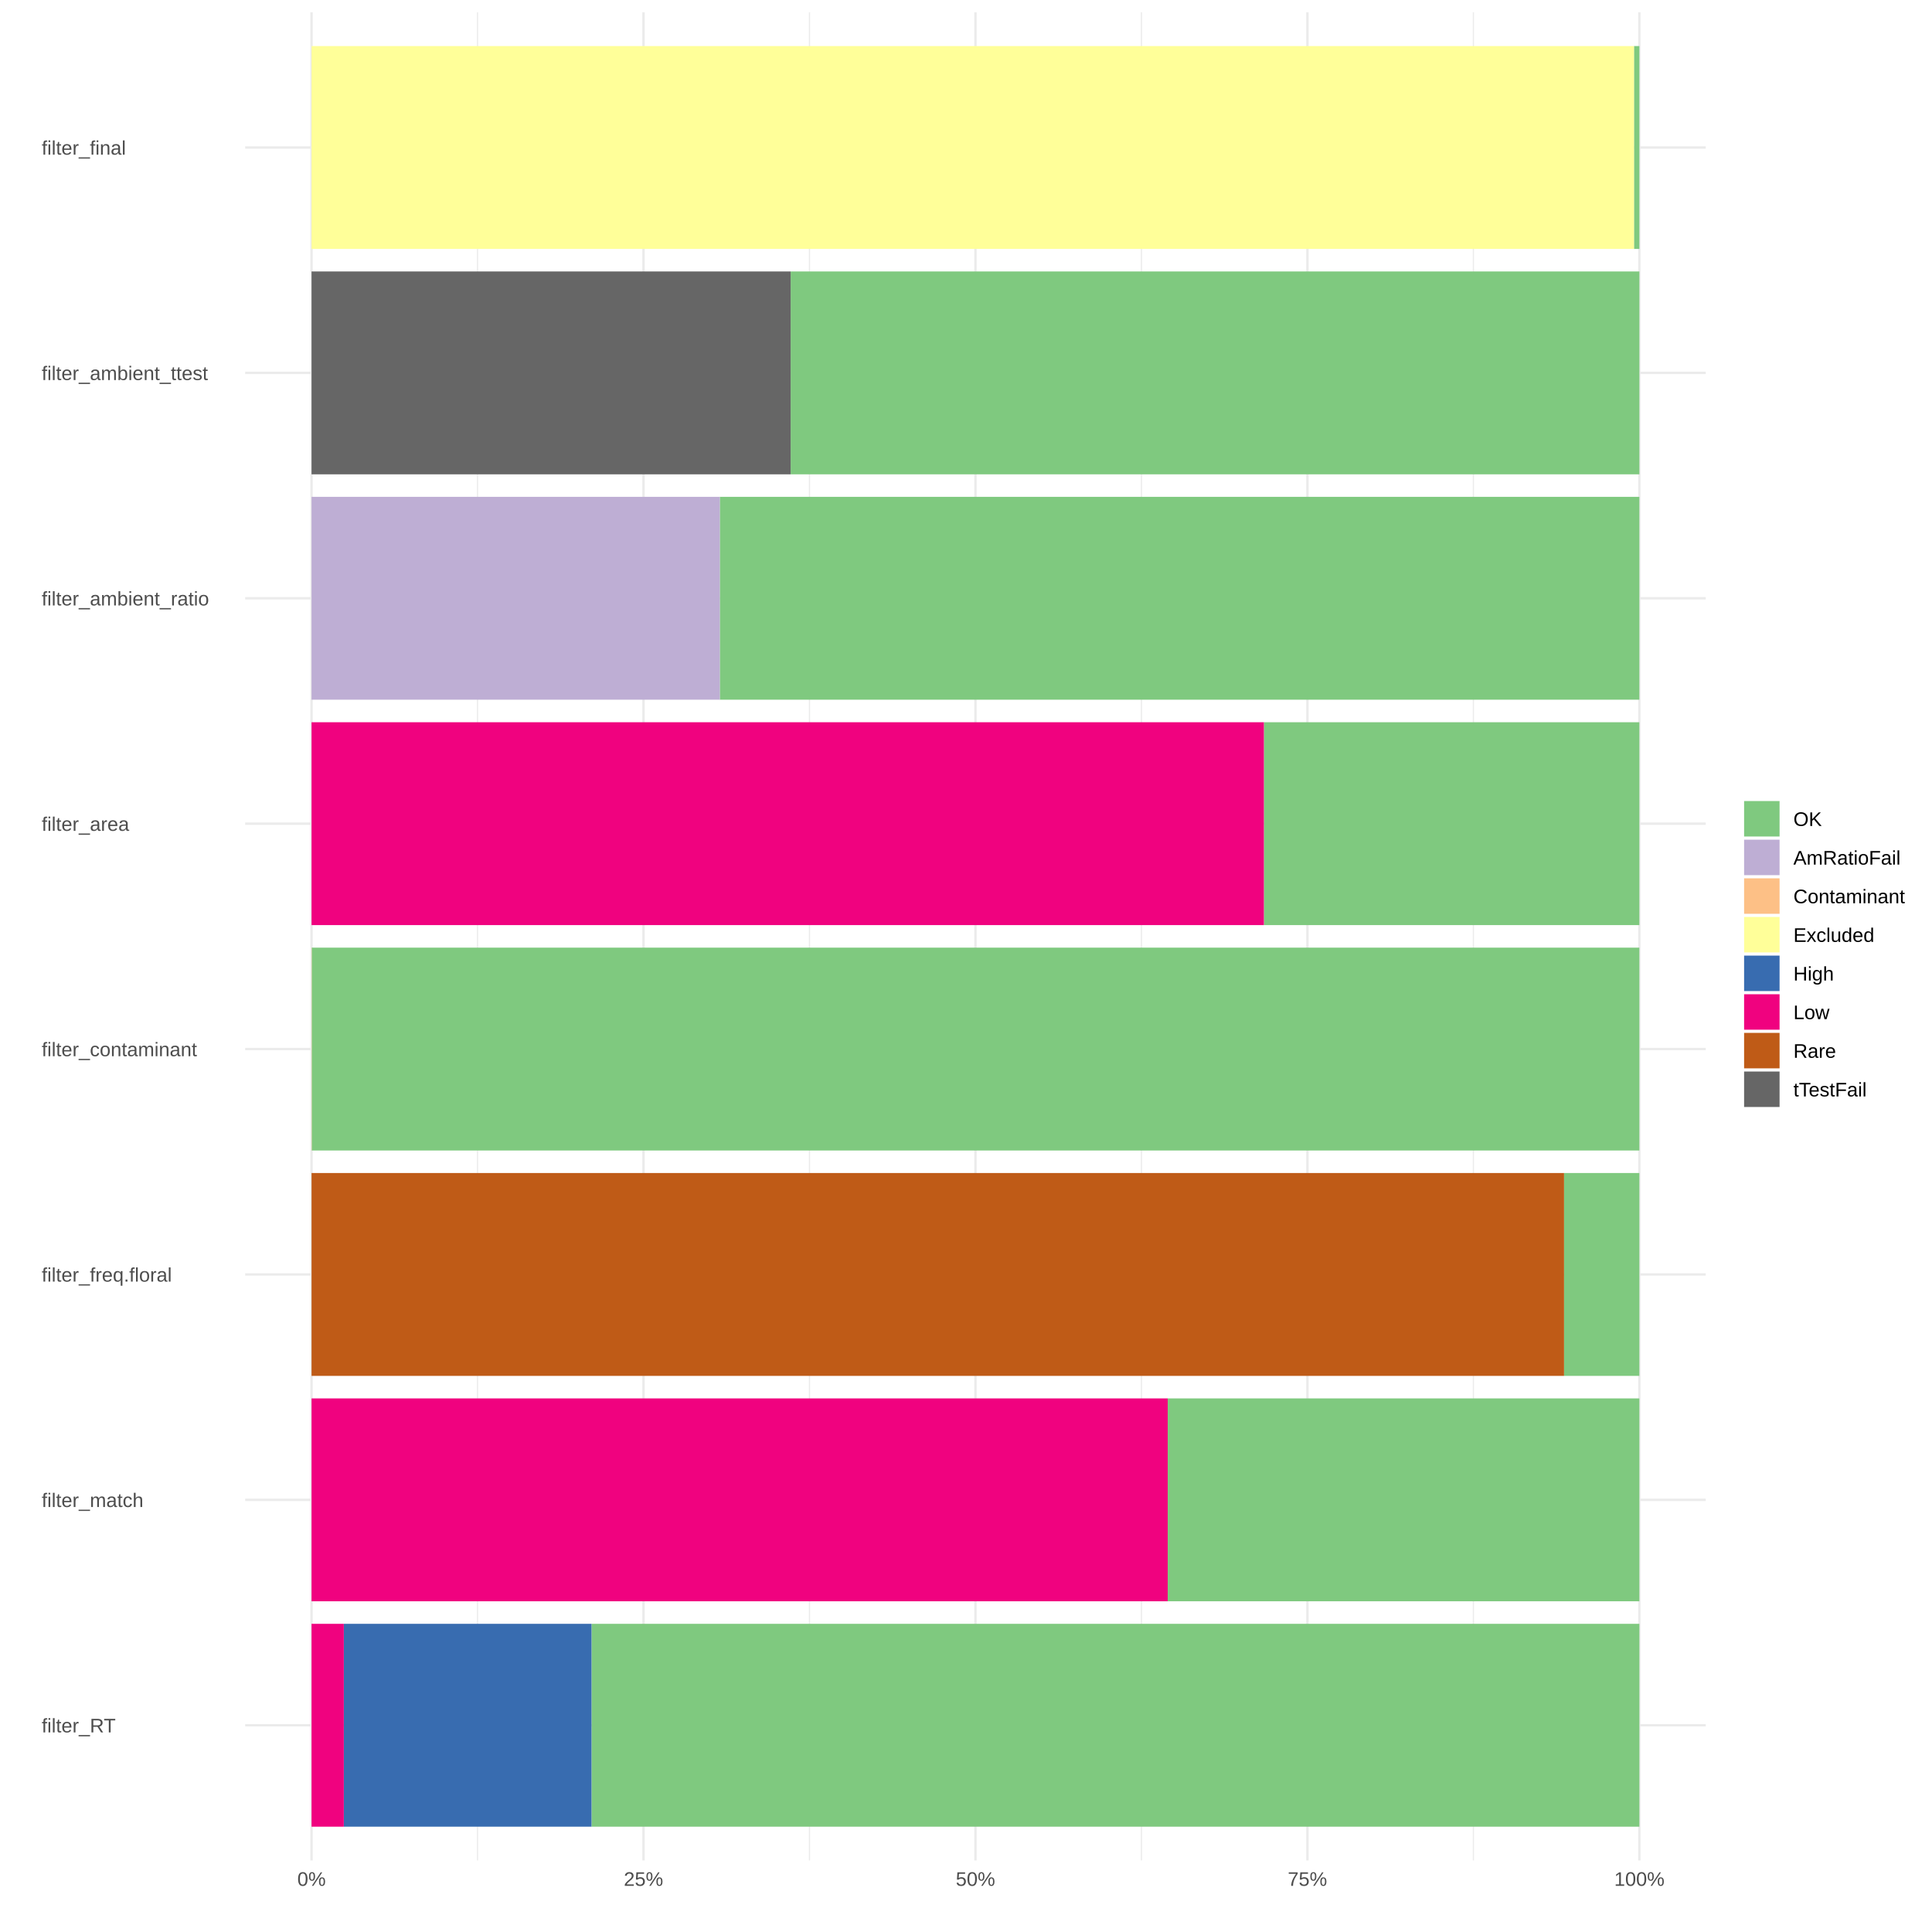
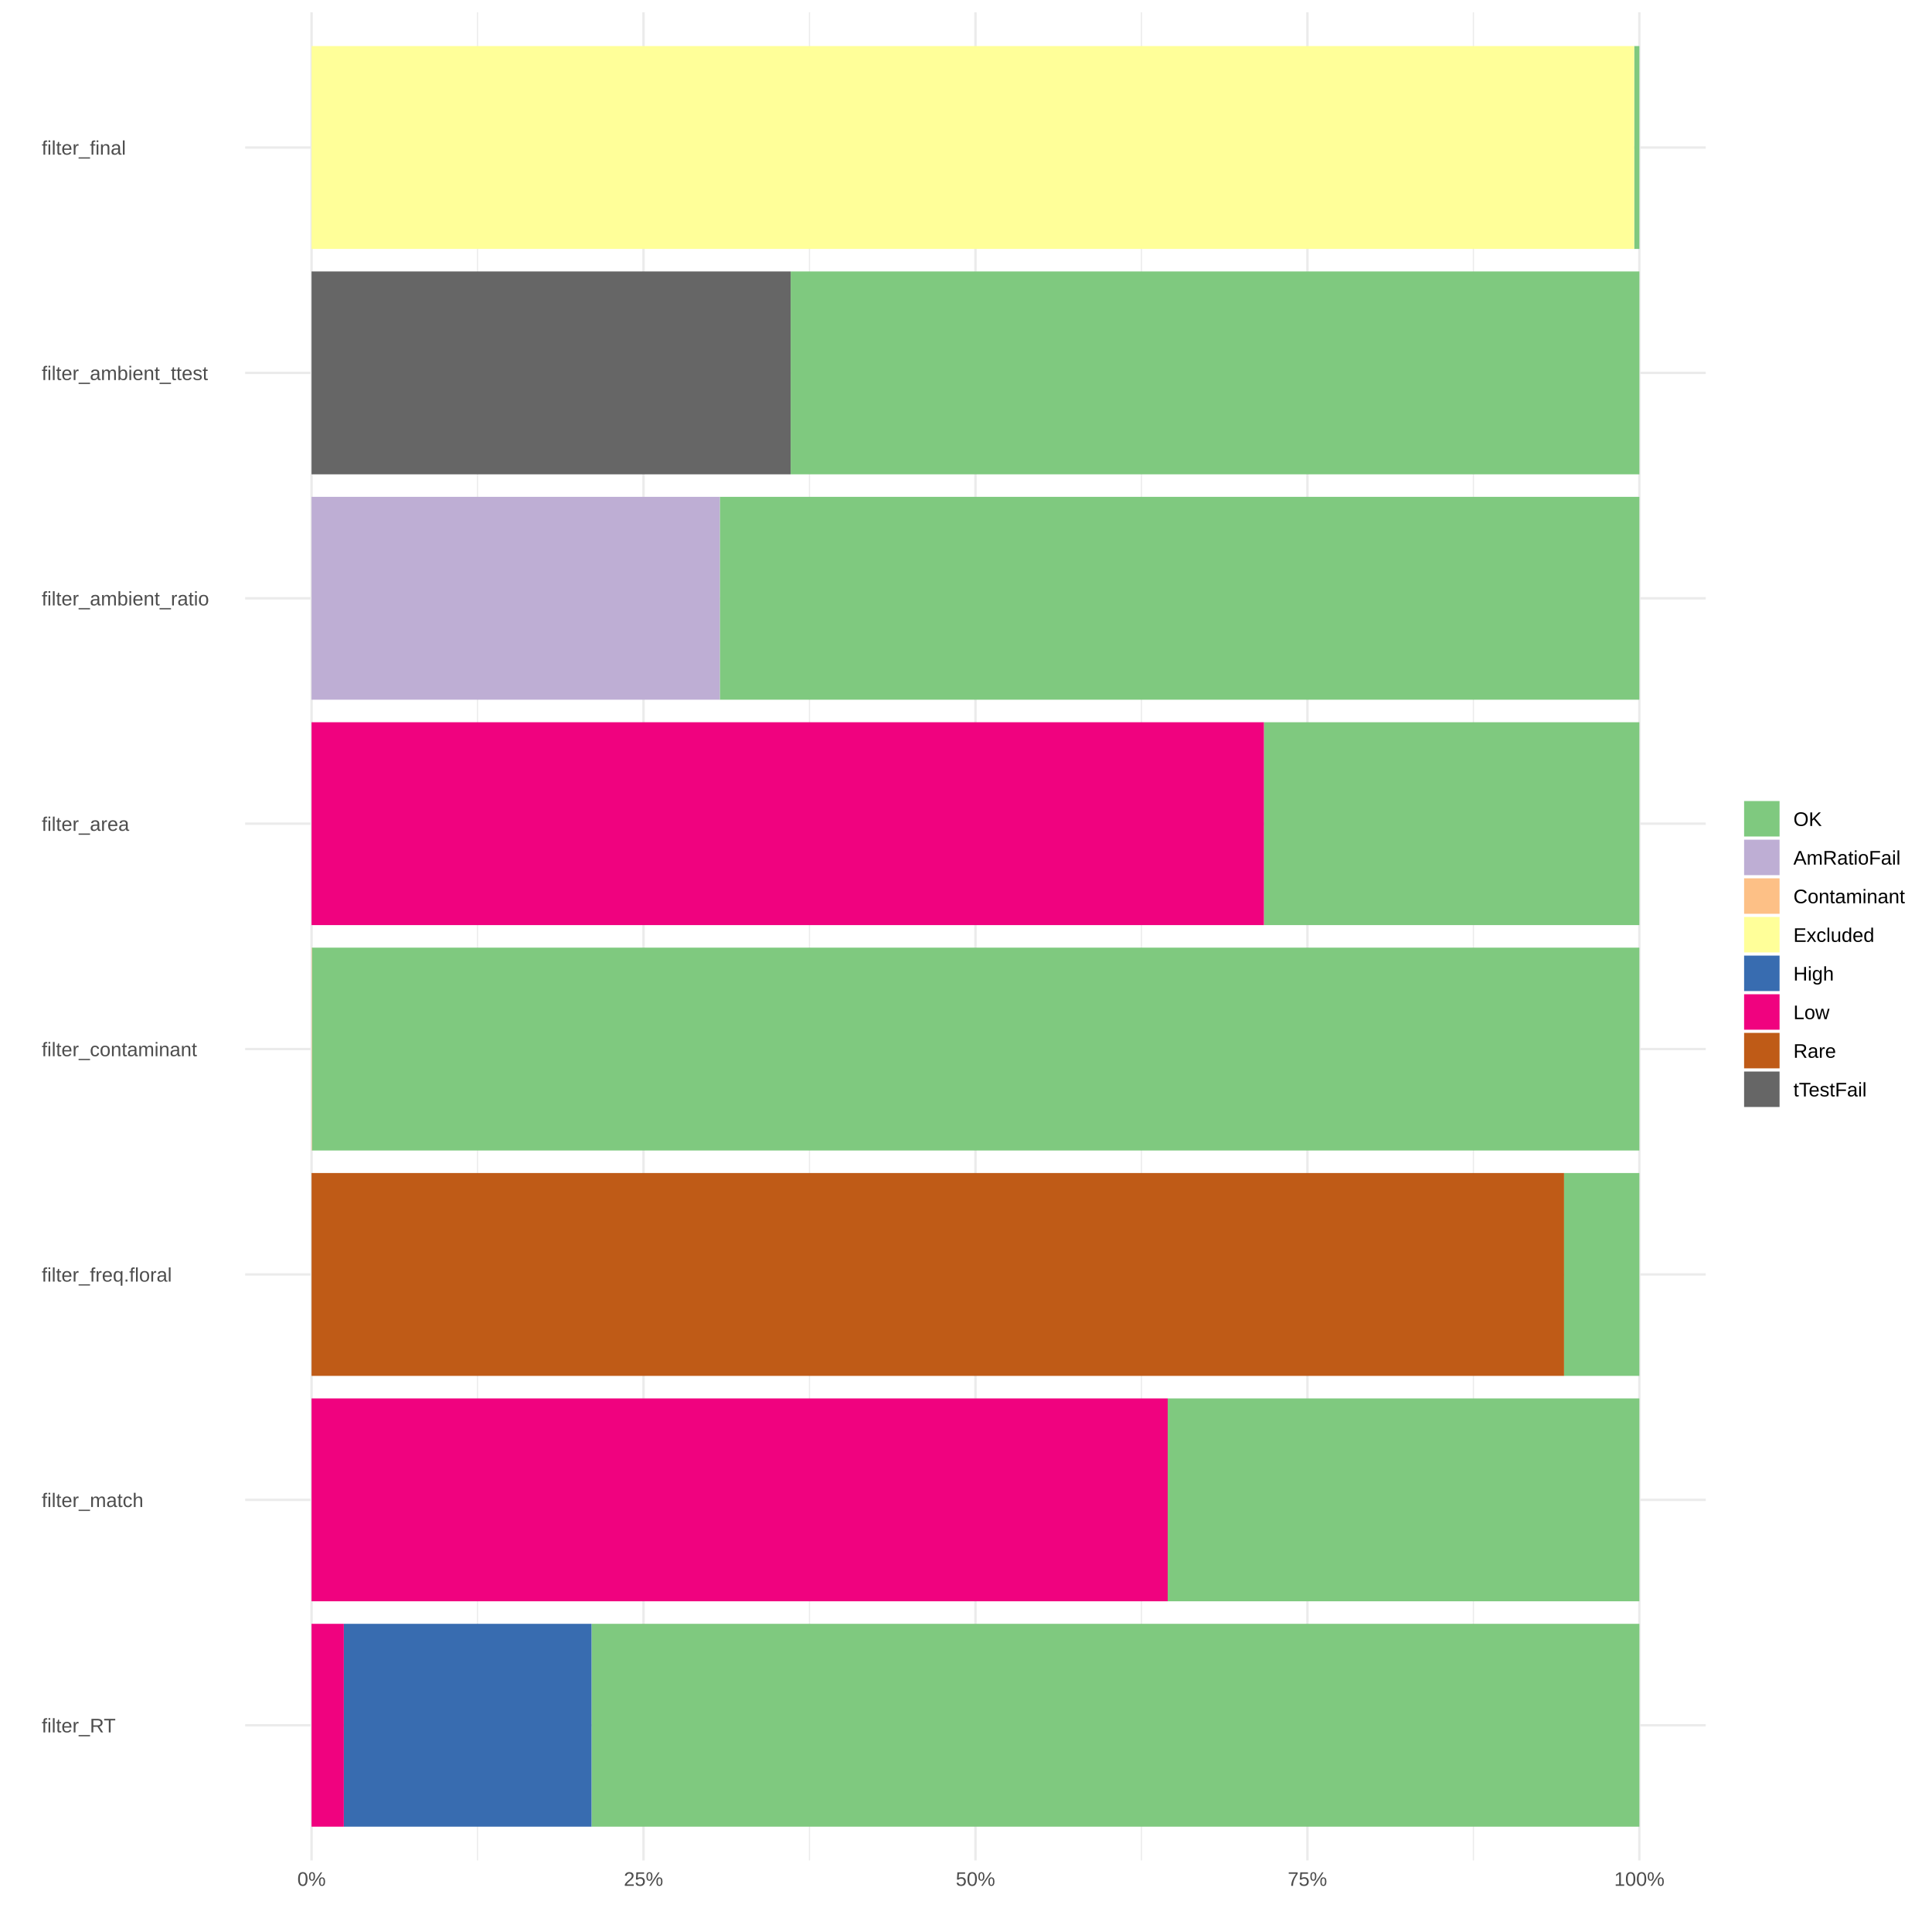
<svg xmlns="http://www.w3.org/2000/svg" class="svglite" width="864.00pt" height="864.00pt" viewBox="0 0 864.00 864.00">
  <defs>
    <style type="text/css">
    .svglite line, .svglite polyline, .svglite polygon, .svglite path, .svglite rect, .svglite circle {
      fill: none;
      stroke: #000000;
      stroke-linecap: round;
      stroke-linejoin: round;
      stroke-miterlimit: 10.00;
    }
    .svglite text {
      white-space: pre;
    }
  </style>
  </defs>
  <rect width="100%" height="100%" style="stroke: none; fill: #FFFFFF;" />
  <defs>
    <clipPath id="cpMC4wMHw4NjQuMDB8MC4wMHw4NjQuMDA=">
      <rect x="0.00" y="0.00" width="864.00" height="864.00" />
    </clipPath>
  </defs>
  <g clip-path="url(#cpMC4wMHw4NjQuMDB8MC4wMHw4NjQuMDA=)">
</g>
  <defs>
    <clipPath id="cpMTA5LjY0fDc2Mi44Mnw1LjQ4fDgzMi4wMQ==">
      <rect x="109.64" y="5.48" width="653.18" height="826.53" />
    </clipPath>
  </defs>
  <g clip-path="url(#cpMTA5LjY0fDc2Mi44Mnw1LjQ4fDgzMi4wMQ==)">
    <polyline points="213.55,832.01 213.55,5.48 " style="stroke-width: 0.53; stroke: #EBEBEB; stroke-linecap: butt;" />
    <polyline points="362.01,832.01 362.01,5.48 " style="stroke-width: 0.53; stroke: #EBEBEB; stroke-linecap: butt;" />
    <polyline points="510.46,832.01 510.46,5.48 " style="stroke-width: 0.53; stroke: #EBEBEB; stroke-linecap: butt;" />
    <polyline points="658.91,832.01 658.91,5.48 " style="stroke-width: 0.53; stroke: #EBEBEB; stroke-linecap: butt;" />
    <polyline points="109.64,771.54 762.82,771.54 " style="stroke-width: 1.07; stroke: #EBEBEB; stroke-linecap: butt;" />
    <polyline points="109.64,670.74 762.82,670.74 " style="stroke-width: 1.07; stroke: #EBEBEB; stroke-linecap: butt;" />
    <polyline points="109.64,569.94 762.82,569.94 " style="stroke-width: 1.07; stroke: #EBEBEB; stroke-linecap: butt;" />
    <polyline points="109.64,469.14 762.82,469.14 " style="stroke-width: 1.07; stroke: #EBEBEB; stroke-linecap: butt;" />
    <polyline points="109.64,368.35 762.82,368.35 " style="stroke-width: 1.07; stroke: #EBEBEB; stroke-linecap: butt;" />
    <polyline points="109.64,267.55 762.82,267.55 " style="stroke-width: 1.07; stroke: #EBEBEB; stroke-linecap: butt;" />
    <polyline points="109.64,166.75 762.82,166.75 " style="stroke-width: 1.07; stroke: #EBEBEB; stroke-linecap: butt;" />
    <polyline points="109.64,65.96 762.82,65.96 " style="stroke-width: 1.07; stroke: #EBEBEB; stroke-linecap: butt;" />
    <polyline points="139.33,832.01 139.33,5.48 " style="stroke-width: 1.07; stroke: #EBEBEB; stroke-linecap: butt;" />
    <polyline points="287.78,832.01 287.78,5.48 " style="stroke-width: 1.07; stroke: #EBEBEB; stroke-linecap: butt;" />
    <polyline points="436.23,832.01 436.23,5.48 " style="stroke-width: 1.07; stroke: #EBEBEB; stroke-linecap: butt;" />
    <polyline points="584.68,832.01 584.68,5.48 " style="stroke-width: 1.07; stroke: #EBEBEB; stroke-linecap: butt;" />
    <polyline points="733.13,832.01 733.13,5.48 " style="stroke-width: 1.07; stroke: #EBEBEB; stroke-linecap: butt;" />
    <rect x="264.54" y="726.18" width="468.60" height="90.72" style="stroke-width: 1.07; stroke: none; stroke-linecap: square; stroke-linejoin: miter; fill: #7FC97F;" />
    <rect x="153.75" y="726.18" width="110.78" height="90.72" style="stroke-width: 1.07; stroke: none; stroke-linecap: square; stroke-linejoin: miter; fill: #386CB0;" />
    <rect x="139.33" y="726.18" width="14.42" height="90.72" style="stroke-width: 1.07; stroke: none; stroke-linecap: square; stroke-linejoin: miter; fill: #F0027F;" />
    <rect x="522.20" y="625.38" width="210.93" height="90.72" style="stroke-width: 1.07; stroke: none; stroke-linecap: square; stroke-linejoin: miter; fill: #7FC97F;" />
    <rect x="139.33" y="625.38" width="382.87" height="90.72" style="stroke-width: 1.07; stroke: none; stroke-linecap: square; stroke-linejoin: miter; fill: #F0027F;" />
    <rect x="699.45" y="524.58" width="33.68" height="90.72" style="stroke-width: 1.07; stroke: none; stroke-linecap: square; stroke-linejoin: miter; fill: #7FC97F;" />
    <rect x="139.33" y="524.58" width="560.12" height="90.72" style="stroke-width: 1.07; stroke: none; stroke-linecap: square; stroke-linejoin: miter; fill: #BF5B17;" />
-     <rect x="139.41" y="423.79" width="593.72" height="90.72" style="stroke-width: 1.07; stroke: none; stroke-linecap: square; stroke-linejoin: miter; fill: #7FC97F;" />
-     <rect x="139.33" y="423.79" width="0.081" height="90.72" style="stroke-width: 1.07; stroke: none; stroke-linecap: square; stroke-linejoin: miter; fill: #FDC086;" />
+     <rect x="139.49" y="423.79" width="593.64" height="90.72" style="stroke-width: 1.07; stroke: none; stroke-linecap: square; stroke-linejoin: miter; fill: #7FC97F;" />
+     <rect x="139.33" y="423.79" width="0.16" height="90.72" style="stroke-width: 1.07; stroke: none; stroke-linecap: square; stroke-linejoin: miter; fill: #FDC086;" />
    <rect x="565.22" y="322.99" width="167.91" height="90.72" style="stroke-width: 1.07; stroke: none; stroke-linecap: square; stroke-linejoin: miter; fill: #7FC97F;" />
    <rect x="139.33" y="322.99" width="425.89" height="90.72" style="stroke-width: 1.07; stroke: none; stroke-linecap: square; stroke-linejoin: miter; fill: #F0027F;" />
    <rect x="321.90" y="222.19" width="411.23" height="90.72" style="stroke-width: 1.07; stroke: none; stroke-linecap: square; stroke-linejoin: miter; fill: #7FC97F;" />
    <rect x="139.33" y="222.19" width="182.57" height="90.72" style="stroke-width: 1.07; stroke: none; stroke-linecap: square; stroke-linejoin: miter; fill: #BEAED4;" />
    <rect x="353.57" y="121.40" width="379.57" height="90.72" style="stroke-width: 1.07; stroke: none; stroke-linecap: square; stroke-linejoin: miter; fill: #7FC97F;" />
    <rect x="139.33" y="121.40" width="214.24" height="90.72" style="stroke-width: 1.07; stroke: none; stroke-linecap: square; stroke-linejoin: miter; fill: #666666;" />
-     <rect x="730.72" y="20.60" width="2.42" height="90.72" style="stroke-width: 1.07; stroke: none; stroke-linecap: square; stroke-linejoin: miter; fill: #7FC97F;" />
-     <rect x="139.33" y="20.60" width="591.39" height="90.72" style="stroke-width: 1.07; stroke: none; stroke-linecap: square; stroke-linejoin: miter; fill: #FFFF99;" />
+     <rect x="730.80" y="20.60" width="2.34" height="90.72" style="stroke-width: 1.07; stroke: none; stroke-linecap: square; stroke-linejoin: miter; fill: #7FC97F;" />
+     <rect x="139.33" y="20.60" width="591.47" height="90.72" style="stroke-width: 1.07; stroke: none; stroke-linecap: square; stroke-linejoin: miter; fill: #FFFF99;" />
  </g>
  <g clip-path="url(#cpMC4wMHw4NjQuMDB8MC4wMHw4NjQuMDA=)">
    <text x="18.66" y="774.74" style="font-size: 8.80px;fill: #4D4D4D; font-family: &quot;Arial&quot;;">filter_RT</text>
    <text x="18.66" y="673.95" style="font-size: 8.80px;fill: #4D4D4D; font-family: &quot;Arial&quot;;">filter_match</text>
    <text x="18.66" y="573.15" style="font-size: 8.80px;fill: #4D4D4D; font-family: &quot;Arial&quot;;">filter_freq.floral</text>
    <text x="18.66" y="472.35" style="font-size: 8.80px;fill: #4D4D4D; font-family: &quot;Arial&quot;;">filter_contaminant</text>
    <text x="18.66" y="371.56" style="font-size: 8.80px;fill: #4D4D4D; font-family: &quot;Arial&quot;;">filter_area</text>
    <text x="18.66" y="270.76" style="font-size: 8.80px;fill: #4D4D4D; font-family: &quot;Arial&quot;;">filter_ambient_ratio</text>
    <text x="18.66" y="169.96" style="font-size: 8.80px;fill: #4D4D4D; font-family: &quot;Arial&quot;;">filter_ambient_ttest</text>
    <text x="18.66" y="69.17" style="font-size: 8.80px;fill: #4D4D4D; font-family: &quot;Arial&quot;;">filter_final</text>
    <text x="139.33" y="843.36" text-anchor="middle" style="font-size: 8.80px;fill: #4D4D4D; font-family: &quot;Arial&quot;;">0%</text>
    <text x="287.78" y="843.36" text-anchor="middle" style="font-size: 8.80px;fill: #4D4D4D; font-family: &quot;Arial&quot;;">25%</text>
    <text x="436.23" y="843.36" text-anchor="middle" style="font-size: 8.80px;fill: #4D4D4D; font-family: &quot;Arial&quot;;">50%</text>
    <text x="584.68" y="843.36" text-anchor="middle" style="font-size: 8.80px;fill: #4D4D4D; font-family: &quot;Arial&quot;;">75%</text>
    <text x="733.13" y="843.36" text-anchor="middle" style="font-size: 8.80px;fill: #4D4D4D; font-family: &quot;Arial&quot;;">100%</text>
    <rect x="779.97" y="358.23" width="15.86" height="15.86" style="stroke-width: 1.07; stroke: none; stroke-linecap: square; stroke-linejoin: miter; fill: #7FC97F;" />
    <rect x="779.97" y="375.51" width="15.86" height="15.86" style="stroke-width: 1.07; stroke: none; stroke-linecap: square; stroke-linejoin: miter; fill: #BEAED4;" />
    <rect x="779.97" y="392.79" width="15.86" height="15.86" style="stroke-width: 1.07; stroke: none; stroke-linecap: square; stroke-linejoin: miter; fill: #FDC086;" />
    <rect x="779.97" y="410.07" width="15.86" height="15.86" style="stroke-width: 1.07; stroke: none; stroke-linecap: square; stroke-linejoin: miter; fill: #FFFF99;" />
    <rect x="779.97" y="427.35" width="15.86" height="15.86" style="stroke-width: 1.07; stroke: none; stroke-linecap: square; stroke-linejoin: miter; fill: #386CB0;" />
    <rect x="779.97" y="444.63" width="15.86" height="15.86" style="stroke-width: 1.07; stroke: none; stroke-linecap: square; stroke-linejoin: miter; fill: #F0027F;" />
    <rect x="779.97" y="461.91" width="15.86" height="15.86" style="stroke-width: 1.07; stroke: none; stroke-linecap: square; stroke-linejoin: miter; fill: #BF5B17;" />
    <rect x="779.97" y="479.19" width="15.86" height="15.86" style="stroke-width: 1.07; stroke: none; stroke-linecap: square; stroke-linejoin: miter; fill: #666666;" />
    <text x="802.02" y="369.37" style="font-size: 8.80px; font-family: &quot;Arial&quot;;">OK</text>
    <text x="802.02" y="386.65" style="font-size: 8.80px; font-family: &quot;Arial&quot;;">AmRatioFail</text>
    <text x="802.02" y="403.93" style="font-size: 8.80px; font-family: &quot;Arial&quot;;">Contaminant</text>
    <text x="802.02" y="421.21" style="font-size: 8.80px; font-family: &quot;Arial&quot;;">Excluded</text>
    <text x="802.02" y="438.49" style="font-size: 8.80px; font-family: &quot;Arial&quot;;">High</text>
    <text x="802.02" y="455.77" style="font-size: 8.80px; font-family: &quot;Arial&quot;;">Low</text>
    <text x="802.02" y="473.05" style="font-size: 8.80px; font-family: &quot;Arial&quot;;">Rare</text>
    <text x="802.02" y="490.33" style="font-size: 8.80px; font-family: &quot;Arial&quot;;">tTestFail</text>
  </g>
</svg>
